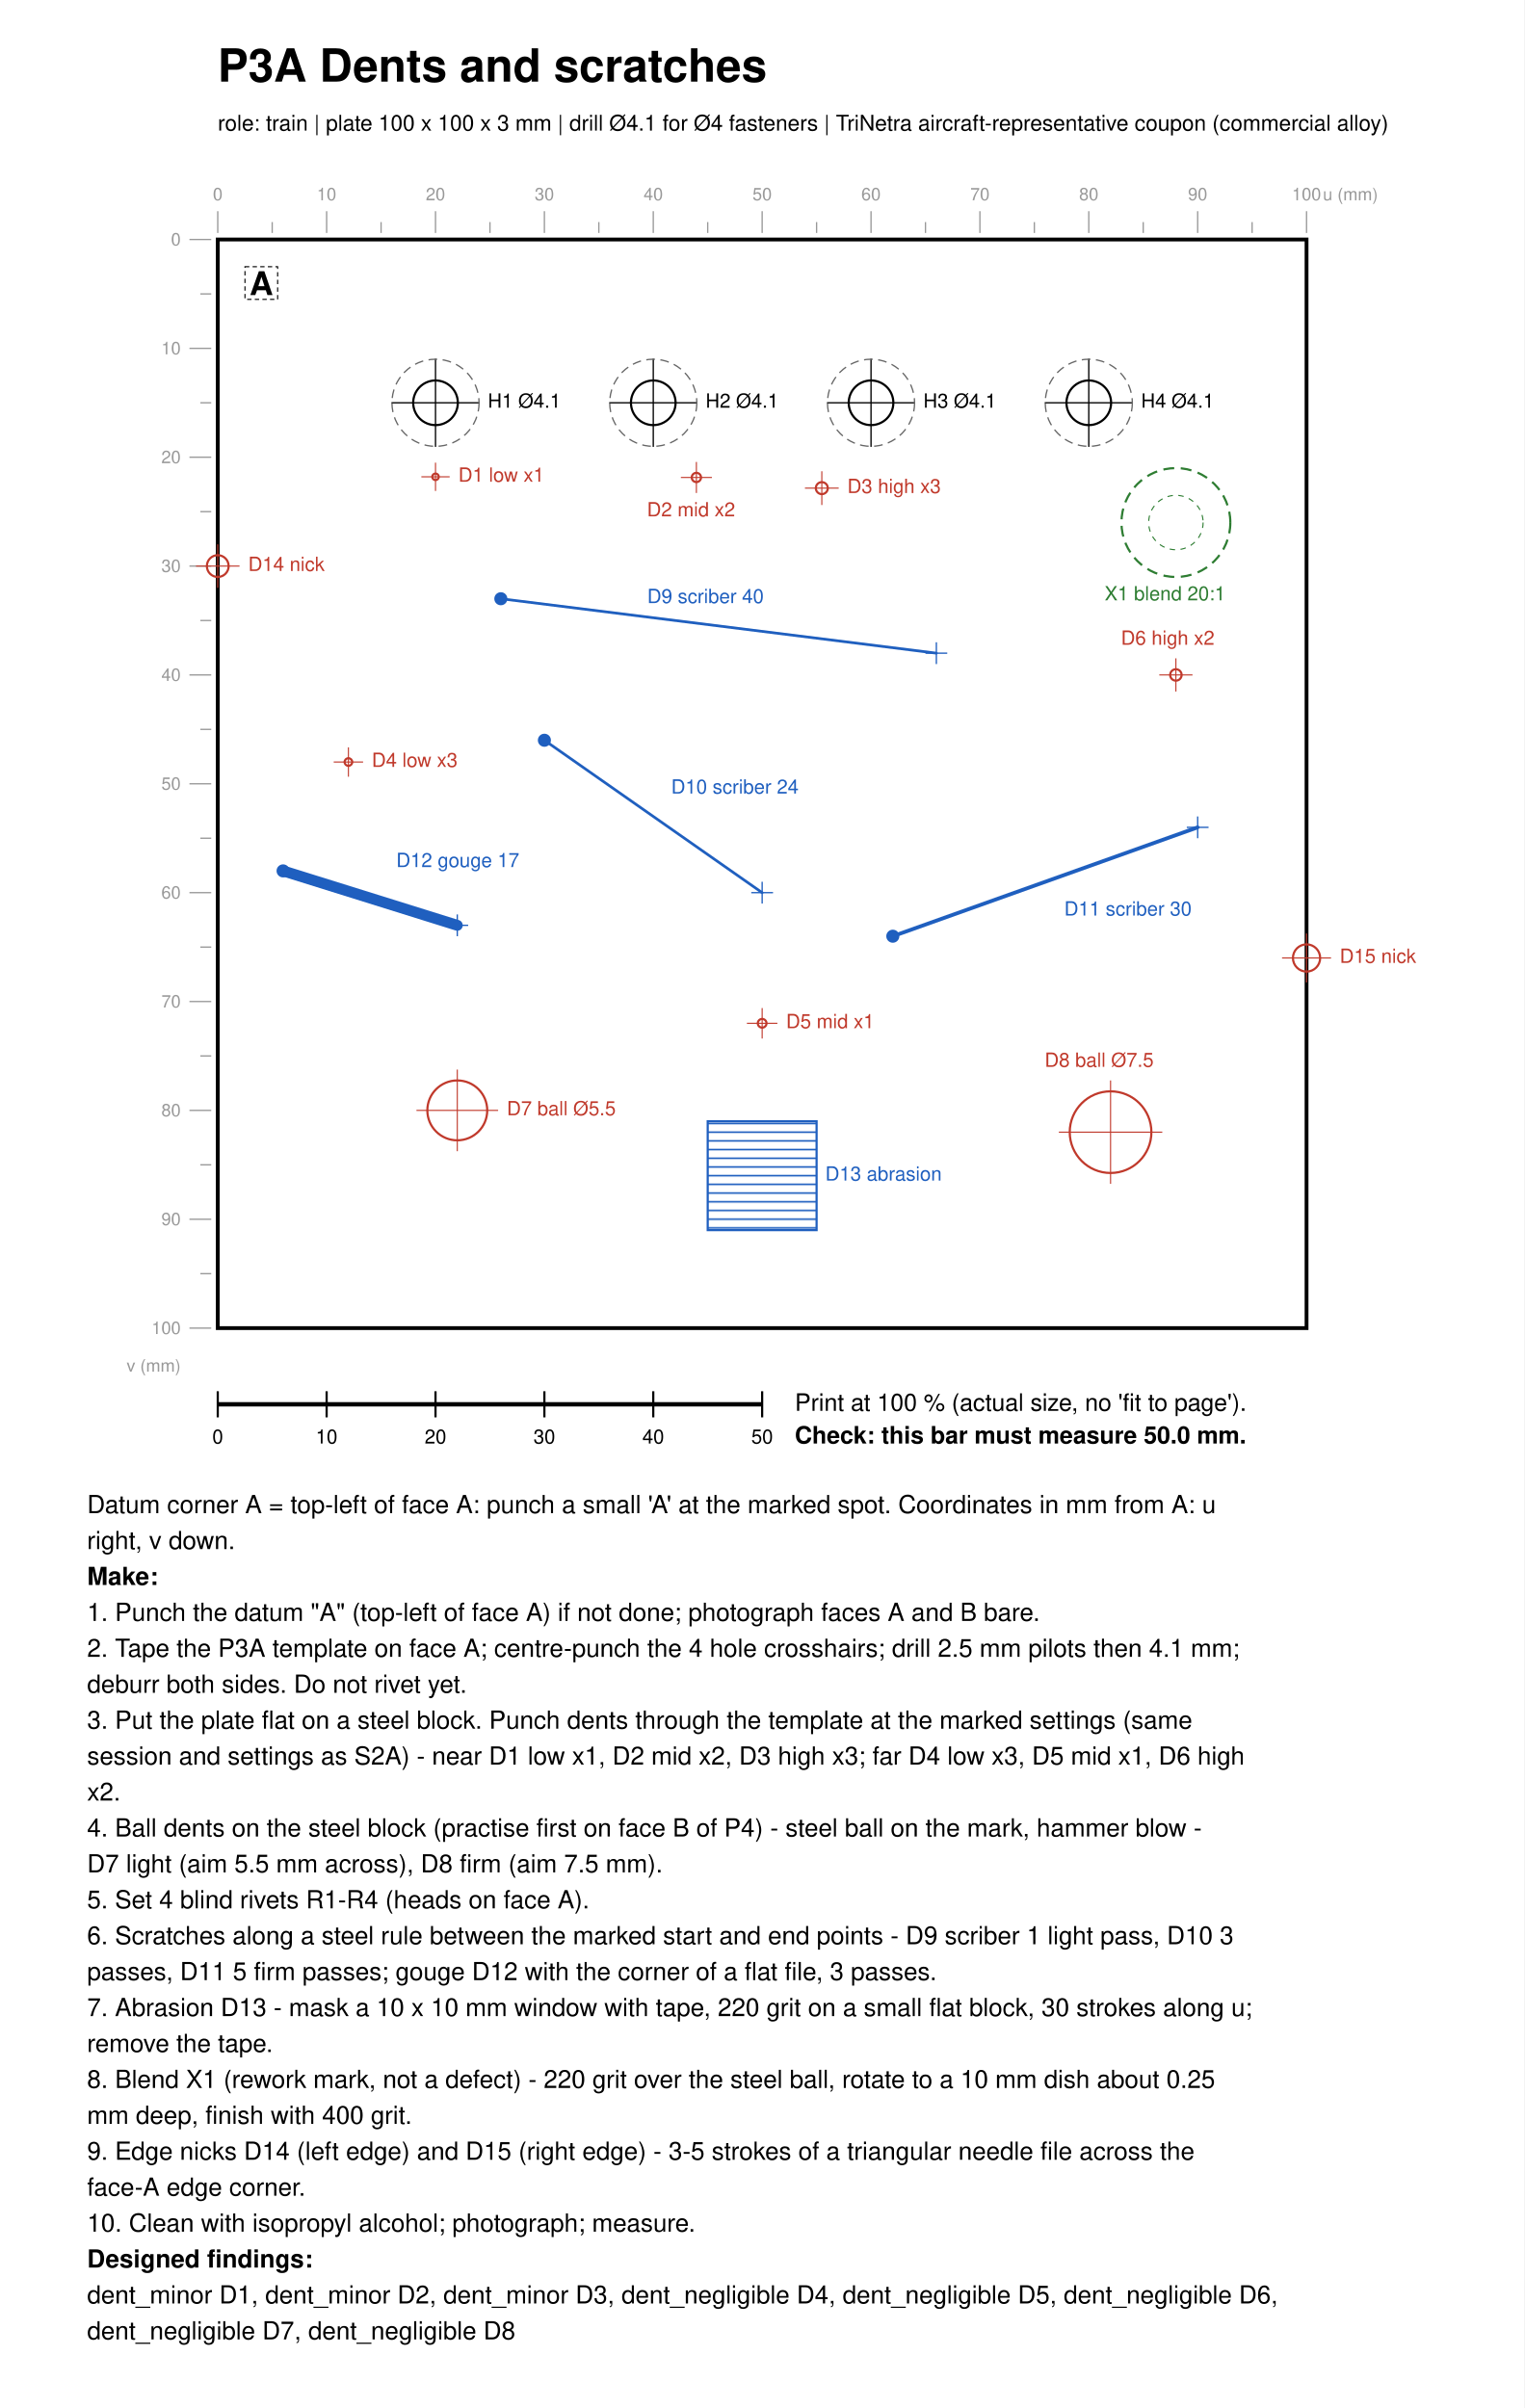
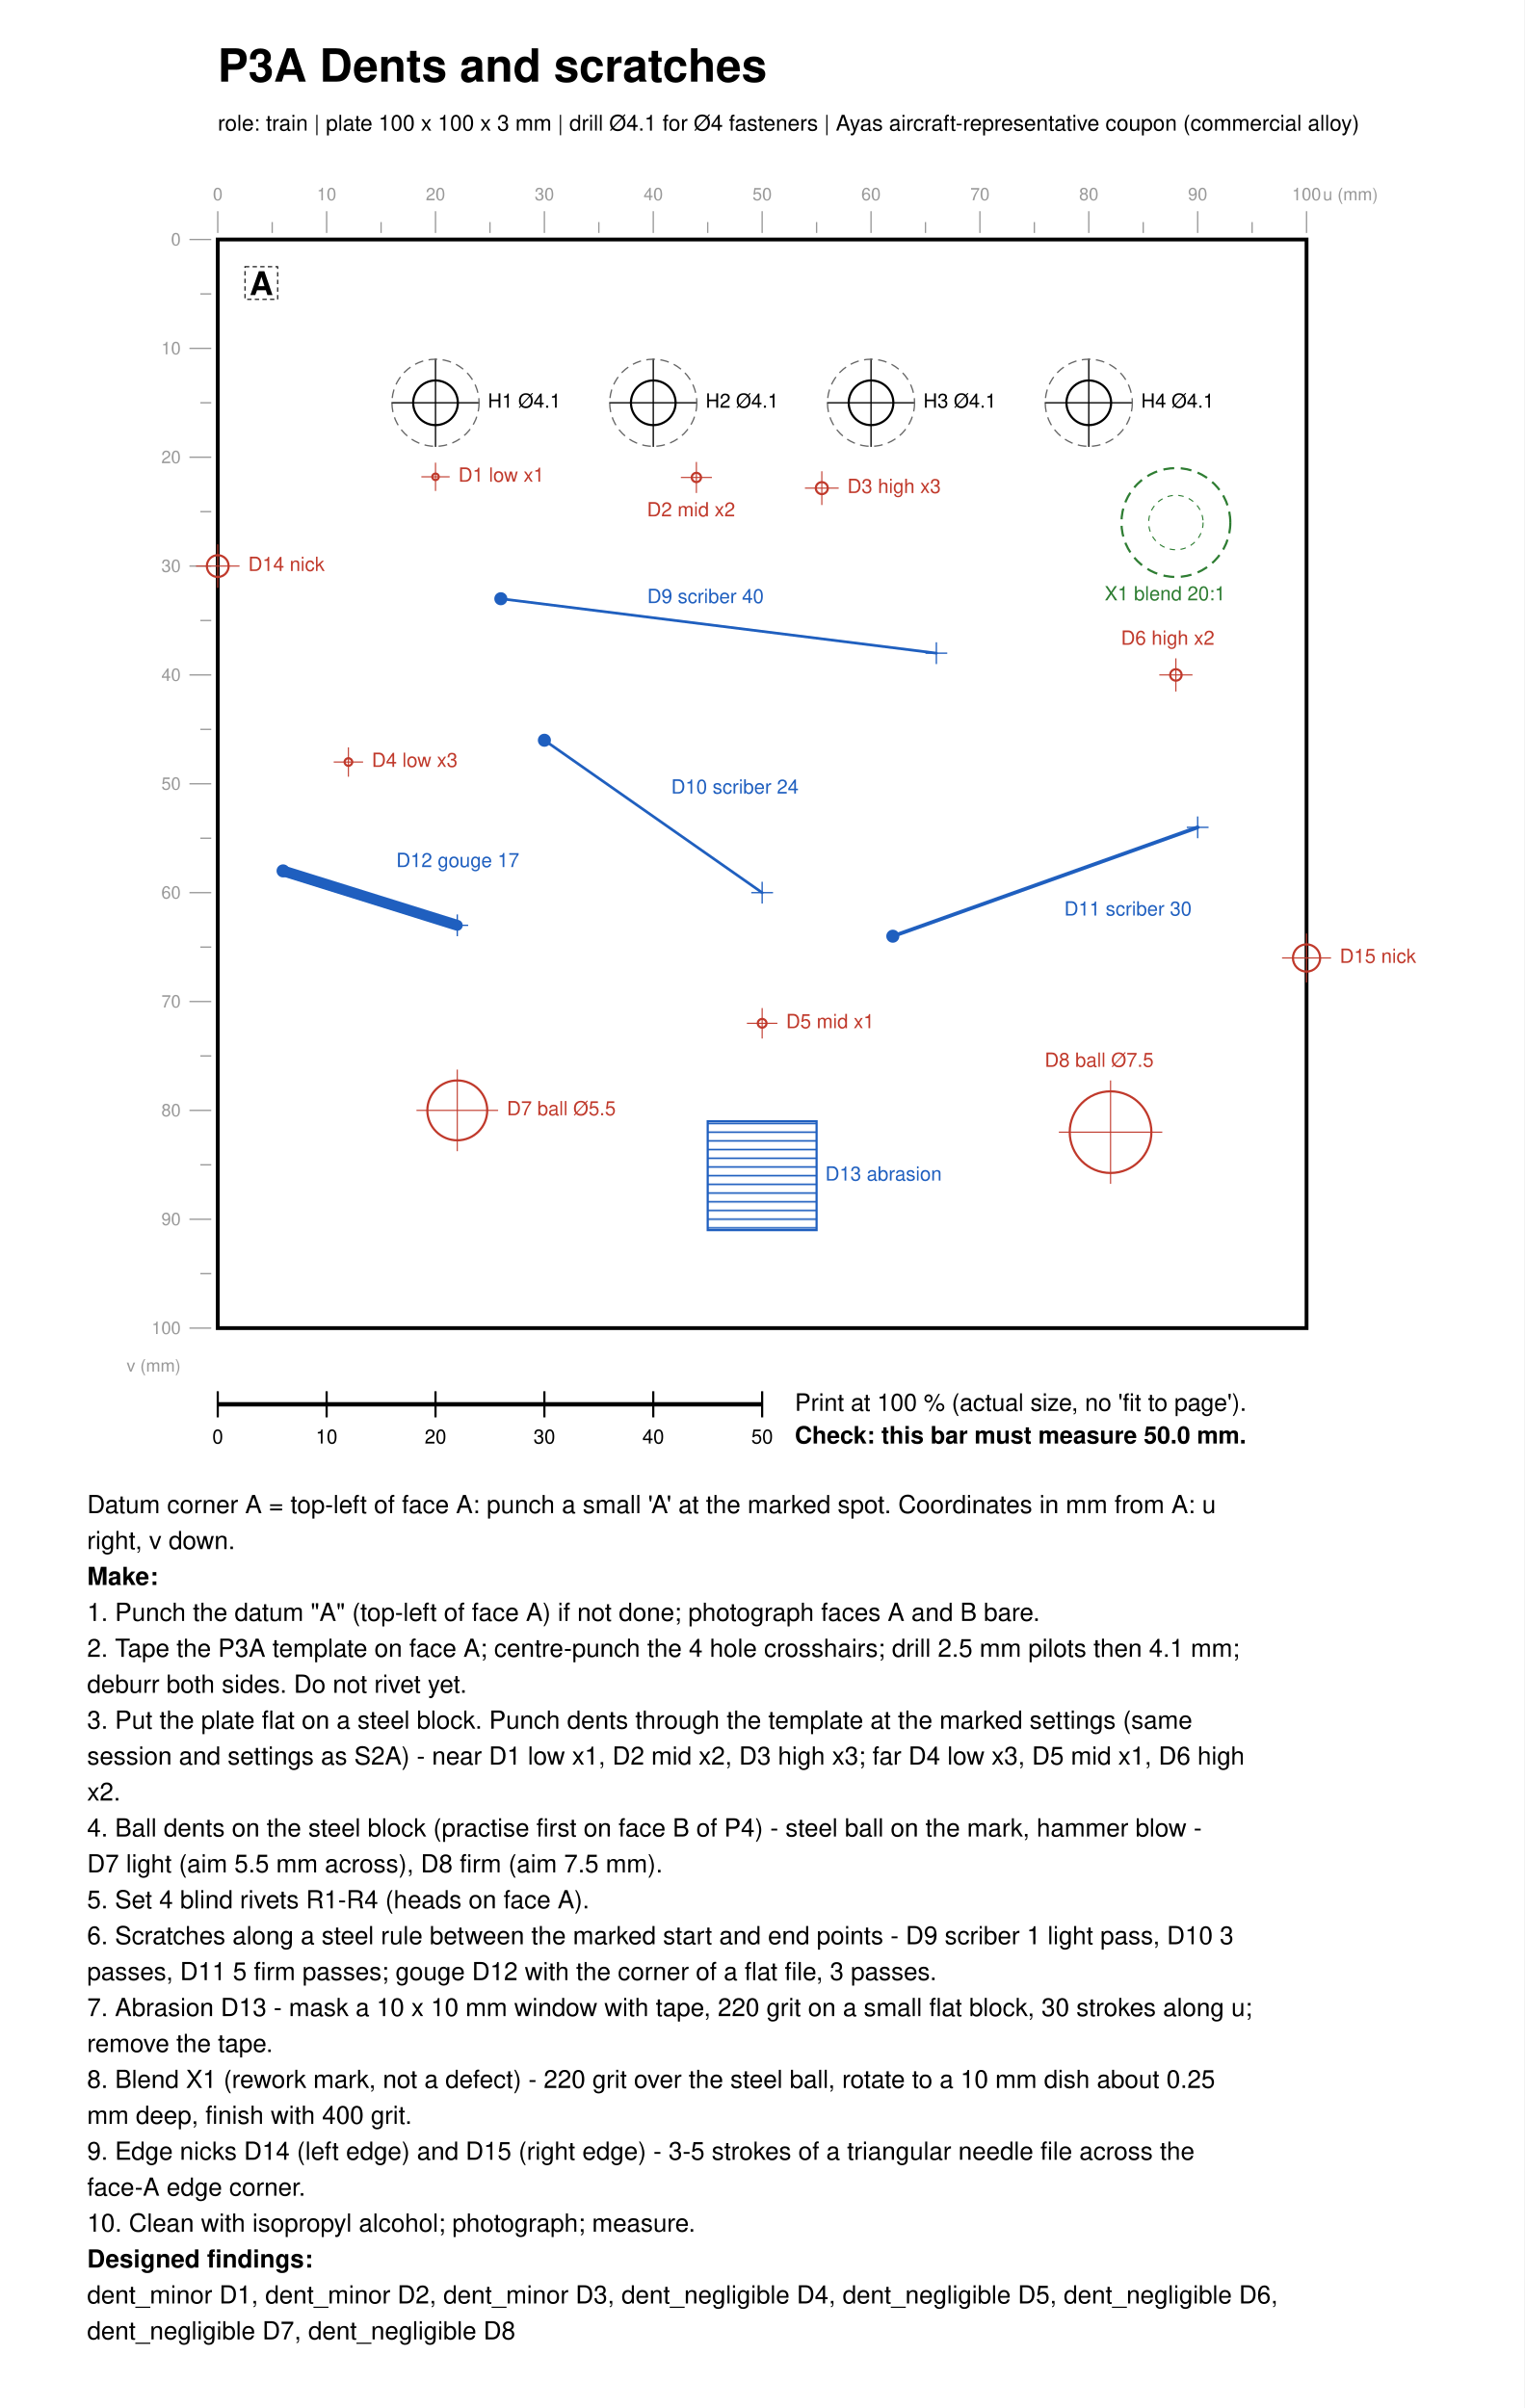
<svg xmlns="http://www.w3.org/2000/svg" width="140mm" height="221.2mm" viewBox="0 0 140 221.2" font-family="Helvetica, Arial, sans-serif">
  <defs>
    <pattern id="hatch-corrosion" patternUnits="userSpaceOnUse" width="0.8" height="0.8" patternTransform="rotate(45)">
      <path d="M0 0.4H0.8" stroke="#b35a00" stroke-width="0.15" />
    </pattern>
    <pattern id="hatch-scratch" patternUnits="userSpaceOnUse" width="0.8" height="0.8" patternTransform="rotate(0)">
      <path d="M0 0.4H0.8" stroke="#1f5fbf" stroke-width="0.15" />
    </pattern>
    <marker id="arrow" viewBox="0 0 10 10" refX="9" refY="5" markerUnits="userSpaceOnUse" markerWidth="1.4" markerHeight="1.4" orient="auto">
      <path d="M0 0L10 5L0 10z" fill="#8e24aa" />
    </marker>
  </defs>
  <rect x="0" y="0" width="140" height="221.2" fill="#ffffff" />
  <text x="20" y="7.5" font-size="4.2" fill="#000" text-anchor="start" font-weight="bold">P3A  Dents and scratches</text>
-   <text x="20" y="12" font-size="2" fill="#000" text-anchor="start" font-weight="normal">role: train  |  plate 100 x 100 x 3 mm  |  drill Ø4.1 for Ø4 fasteners  |  TriNetra aircraft-representative coupon (commercial alloy)</text>
+   <text x="20" y="12" font-size="2" fill="#000" text-anchor="start" font-weight="normal">role: train  |  plate 100 x 100 x 3 mm  |  drill Ø4.1 for Ø4 fasteners  |  Ayas aircraft-representative coupon (commercial alloy)</text>
  <g transform="translate(20 22)">
    <line x1="0" y1="-0.6" x2="0" y2="-2.6" stroke="#999999" stroke-width="0.12" />
    <text x="0" y="-3.6" font-size="1.6" fill="#999999" text-anchor="middle" font-weight="normal">0</text>
    <line x1="5" y1="-0.6" x2="5" y2="-1.6" stroke="#999999" stroke-width="0.12" />
    <line x1="10" y1="-0.6" x2="10" y2="-2.6" stroke="#999999" stroke-width="0.12" />
    <text x="10" y="-3.6" font-size="1.6" fill="#999999" text-anchor="middle" font-weight="normal">10</text>
    <line x1="15" y1="-0.6" x2="15" y2="-1.6" stroke="#999999" stroke-width="0.12" />
    <line x1="20" y1="-0.6" x2="20" y2="-2.6" stroke="#999999" stroke-width="0.12" />
    <text x="20" y="-3.6" font-size="1.6" fill="#999999" text-anchor="middle" font-weight="normal">20</text>
    <line x1="25" y1="-0.6" x2="25" y2="-1.6" stroke="#999999" stroke-width="0.12" />
    <line x1="30" y1="-0.6" x2="30" y2="-2.6" stroke="#999999" stroke-width="0.12" />
    <text x="30" y="-3.6" font-size="1.6" fill="#999999" text-anchor="middle" font-weight="normal">30</text>
    <line x1="35" y1="-0.6" x2="35" y2="-1.6" stroke="#999999" stroke-width="0.12" />
    <line x1="40" y1="-0.6" x2="40" y2="-2.6" stroke="#999999" stroke-width="0.12" />
    <text x="40" y="-3.6" font-size="1.6" fill="#999999" text-anchor="middle" font-weight="normal">40</text>
    <line x1="45" y1="-0.6" x2="45" y2="-1.6" stroke="#999999" stroke-width="0.12" />
    <line x1="50" y1="-0.6" x2="50" y2="-2.6" stroke="#999999" stroke-width="0.12" />
    <text x="50" y="-3.6" font-size="1.6" fill="#999999" text-anchor="middle" font-weight="normal">50</text>
    <line x1="55" y1="-0.6" x2="55" y2="-1.6" stroke="#999999" stroke-width="0.12" />
    <line x1="60" y1="-0.6" x2="60" y2="-2.6" stroke="#999999" stroke-width="0.12" />
    <text x="60" y="-3.6" font-size="1.6" fill="#999999" text-anchor="middle" font-weight="normal">60</text>
    <line x1="65" y1="-0.6" x2="65" y2="-1.6" stroke="#999999" stroke-width="0.12" />
    <line x1="70" y1="-0.6" x2="70" y2="-2.6" stroke="#999999" stroke-width="0.12" />
    <text x="70" y="-3.6" font-size="1.6" fill="#999999" text-anchor="middle" font-weight="normal">70</text>
    <line x1="75" y1="-0.6" x2="75" y2="-1.6" stroke="#999999" stroke-width="0.12" />
    <line x1="80" y1="-0.6" x2="80" y2="-2.6" stroke="#999999" stroke-width="0.12" />
    <text x="80" y="-3.6" font-size="1.6" fill="#999999" text-anchor="middle" font-weight="normal">80</text>
    <line x1="85" y1="-0.6" x2="85" y2="-1.6" stroke="#999999" stroke-width="0.12" />
    <line x1="90" y1="-0.6" x2="90" y2="-2.6" stroke="#999999" stroke-width="0.12" />
    <text x="90" y="-3.6" font-size="1.6" fill="#999999" text-anchor="middle" font-weight="normal">90</text>
    <line x1="95" y1="-0.6" x2="95" y2="-1.6" stroke="#999999" stroke-width="0.12" />
    <line x1="100" y1="-0.6" x2="100" y2="-2.6" stroke="#999999" stroke-width="0.12" />
    <text x="100" y="-3.6" font-size="1.6" fill="#999999" text-anchor="middle" font-weight="normal">100</text>
    <line x1="-0.6" y1="0" x2="-2.6" y2="0" stroke="#999999" stroke-width="0.12" />
    <text x="-3.4" y="0.55" font-size="1.6" fill="#999999" text-anchor="end" font-weight="normal">0</text>
    <line x1="-0.6" y1="5" x2="-1.6" y2="5" stroke="#999999" stroke-width="0.12" />
    <line x1="-0.6" y1="10" x2="-2.6" y2="10" stroke="#999999" stroke-width="0.12" />
    <text x="-3.4" y="10.55" font-size="1.6" fill="#999999" text-anchor="end" font-weight="normal">10</text>
    <line x1="-0.6" y1="15" x2="-1.6" y2="15" stroke="#999999" stroke-width="0.12" />
    <line x1="-0.6" y1="20" x2="-2.6" y2="20" stroke="#999999" stroke-width="0.12" />
    <text x="-3.4" y="20.55" font-size="1.6" fill="#999999" text-anchor="end" font-weight="normal">20</text>
    <line x1="-0.6" y1="25" x2="-1.6" y2="25" stroke="#999999" stroke-width="0.12" />
    <line x1="-0.6" y1="30" x2="-2.6" y2="30" stroke="#999999" stroke-width="0.12" />
    <text x="-3.4" y="30.55" font-size="1.6" fill="#999999" text-anchor="end" font-weight="normal">30</text>
    <line x1="-0.6" y1="35" x2="-1.6" y2="35" stroke="#999999" stroke-width="0.12" />
    <line x1="-0.6" y1="40" x2="-2.6" y2="40" stroke="#999999" stroke-width="0.12" />
    <text x="-3.4" y="40.55" font-size="1.6" fill="#999999" text-anchor="end" font-weight="normal">40</text>
    <line x1="-0.6" y1="45" x2="-1.6" y2="45" stroke="#999999" stroke-width="0.12" />
    <line x1="-0.6" y1="50" x2="-2.6" y2="50" stroke="#999999" stroke-width="0.12" />
    <text x="-3.4" y="50.55" font-size="1.6" fill="#999999" text-anchor="end" font-weight="normal">50</text>
    <line x1="-0.6" y1="55" x2="-1.6" y2="55" stroke="#999999" stroke-width="0.12" />
    <line x1="-0.6" y1="60" x2="-2.6" y2="60" stroke="#999999" stroke-width="0.12" />
    <text x="-3.4" y="60.55" font-size="1.6" fill="#999999" text-anchor="end" font-weight="normal">60</text>
    <line x1="-0.6" y1="65" x2="-1.6" y2="65" stroke="#999999" stroke-width="0.12" />
    <line x1="-0.6" y1="70" x2="-2.6" y2="70" stroke="#999999" stroke-width="0.12" />
    <text x="-3.4" y="70.55" font-size="1.6" fill="#999999" text-anchor="end" font-weight="normal">70</text>
    <line x1="-0.6" y1="75" x2="-1.6" y2="75" stroke="#999999" stroke-width="0.12" />
    <line x1="-0.6" y1="80" x2="-2.6" y2="80" stroke="#999999" stroke-width="0.12" />
    <text x="-3.4" y="80.55" font-size="1.6" fill="#999999" text-anchor="end" font-weight="normal">80</text>
    <line x1="-0.6" y1="85" x2="-1.6" y2="85" stroke="#999999" stroke-width="0.12" />
    <line x1="-0.6" y1="90" x2="-2.6" y2="90" stroke="#999999" stroke-width="0.12" />
    <text x="-3.4" y="90.55" font-size="1.6" fill="#999999" text-anchor="end" font-weight="normal">90</text>
    <line x1="-0.6" y1="95" x2="-1.6" y2="95" stroke="#999999" stroke-width="0.12" />
    <line x1="-0.6" y1="100" x2="-2.6" y2="100" stroke="#999999" stroke-width="0.12" />
    <text x="-3.4" y="100.55" font-size="1.6" fill="#999999" text-anchor="end" font-weight="normal">100</text>
    <text x="101.5" y="-3.6" font-size="1.6" fill="#999999" text-anchor="start" font-weight="normal">u (mm)</text>
    <text x="-3.4" y="104" font-size="1.6" fill="#999999" text-anchor="end" font-weight="normal">v (mm)</text>
    <rect x="0" y="0" width="100" height="100" fill="none" stroke="#000" stroke-width="0.35" />
    <rect x="2.5" y="2.5" width="3" height="3" fill="none" stroke="#000" stroke-width="0.1" stroke-dasharray="0.4 0.3" />
    <text x="4" y="5.1" font-size="3" fill="#000" text-anchor="middle" font-weight="bold">A</text>
    <g>
      <path d="M15.95 15H24.05M20 10.95V19.05" stroke="#000000" stroke-width="0.12" fill="none" />
      <ellipse cx="20" cy="15" rx="2.05" ry="2.05" transform="rotate(0 20 15)" fill="none" stroke="#000000" stroke-width="0.2" />
      <ellipse cx="20" cy="15" rx="4" ry="4" transform="rotate(0 20 15)" fill="none" stroke="#666666" stroke-width="0.12" stroke-dasharray="0.8 0.5" />
    </g>
    <g>
      <path d="M35.95 15H44.05M40 10.95V19.05" stroke="#000000" stroke-width="0.12" fill="none" />
      <ellipse cx="40" cy="15" rx="2.05" ry="2.05" transform="rotate(0 40 15)" fill="none" stroke="#000000" stroke-width="0.2" />
      <ellipse cx="40" cy="15" rx="4" ry="4" transform="rotate(0 40 15)" fill="none" stroke="#666666" stroke-width="0.12" stroke-dasharray="0.8 0.5" />
    </g>
    <g>
      <path d="M55.95 15H64.05M60 10.95V19.05" stroke="#000000" stroke-width="0.12" fill="none" />
      <ellipse cx="60" cy="15" rx="2.05" ry="2.05" transform="rotate(0 60 15)" fill="none" stroke="#000000" stroke-width="0.2" />
      <ellipse cx="60" cy="15" rx="4" ry="4" transform="rotate(0 60 15)" fill="none" stroke="#666666" stroke-width="0.12" stroke-dasharray="0.8 0.5" />
    </g>
    <g>
      <path d="M75.95 15H84.05M80 10.95V19.05" stroke="#000000" stroke-width="0.12" fill="none" />
      <ellipse cx="80" cy="15" rx="2.05" ry="2.05" transform="rotate(0 80 15)" fill="none" stroke="#000000" stroke-width="0.2" />
      <ellipse cx="80" cy="15" rx="4" ry="4" transform="rotate(0 80 15)" fill="none" stroke="#666666" stroke-width="0.12" stroke-dasharray="0.8 0.5" />
    </g>
    <g>
      <ellipse cx="20" cy="21.8" rx="0.3" ry="0.3" transform="rotate(0 20 21.8)" fill="none" stroke="#c0392b" stroke-width="0.2" />
      <path d="M18.7 21.8H21.3M20 20.5V23.1" stroke="#c0392b" stroke-width="0.1" fill="none" />
    </g>
    <g>
      <ellipse cx="43.96" cy="21.86" rx="0.425" ry="0.425" transform="rotate(0 43.96 21.86)" fill="none" stroke="#c0392b" stroke-width="0.2" />
      <path d="M42.535 21.86H45.385M43.96 20.435V23.285" stroke="#c0392b" stroke-width="0.1" fill="none" />
    </g>
    <g>
      <ellipse cx="55.48" cy="22.84" rx="0.55" ry="0.55" transform="rotate(0 55.48 22.84)" fill="none" stroke="#c0392b" stroke-width="0.2" />
      <path d="M53.93 22.84H57.03M55.48 21.29V24.39" stroke="#c0392b" stroke-width="0.1" fill="none" />
    </g>
    <g>
      <ellipse cx="12" cy="48" rx="0.35" ry="0.35" transform="rotate(0 12 48)" fill="none" stroke="#c0392b" stroke-width="0.2" />
      <path d="M10.65 48H13.35M12 46.65V49.35" stroke="#c0392b" stroke-width="0.1" fill="none" />
    </g>
    <g>
      <ellipse cx="50" cy="72" rx="0.4" ry="0.4" transform="rotate(0 50 72)" fill="none" stroke="#c0392b" stroke-width="0.2" />
      <path d="M48.6 72H51.4M50 70.6V73.4" stroke="#c0392b" stroke-width="0.1" fill="none" />
    </g>
    <g>
      <ellipse cx="88" cy="40" rx="0.525" ry="0.525" transform="rotate(0 88 40)" fill="none" stroke="#c0392b" stroke-width="0.2" />
      <path d="M86.475 40H89.525M88 38.475V41.525" stroke="#c0392b" stroke-width="0.1" fill="none" />
    </g>
    <g>
      <ellipse cx="22" cy="80" rx="2.75" ry="2.75" transform="rotate(0 22 80)" fill="none" stroke="#c0392b" stroke-width="0.2" />
      <path d="M18.25 80H25.75M22 76.25V83.75" stroke="#c0392b" stroke-width="0.1" fill="none" />
    </g>
    <g>
      <ellipse cx="82" cy="82" rx="3.75" ry="3.75" transform="rotate(0 82 82)" fill="none" stroke="#c0392b" stroke-width="0.2" />
      <path d="M77.25 82H86.75M82 77.25V86.75" stroke="#c0392b" stroke-width="0.1" fill="none" />
    </g>
    <g>
      <path d="M26 33C39.33 34.67 52.67 36.33 66 38" fill="none" stroke="#1f5fbf" stroke-width="0.25" stroke-linecap="round" />
      <circle cx="26" cy="33" r="0.6" fill="#1f5fbf" />
      <path d="M65 38H67M66 37V39" stroke="#1f5fbf" stroke-width="0.12" fill="none" />
    </g>
    <g>
      <path d="M30 46C36.67 50.67 43.33 55.33 50 60" fill="none" stroke="#1f5fbf" stroke-width="0.25" stroke-linecap="round" />
      <circle cx="30" cy="46" r="0.6" fill="#1f5fbf" />
      <path d="M49 60H51M50 59V61" stroke="#1f5fbf" stroke-width="0.12" fill="none" />
    </g>
    <g>
      <path d="M62 64C71.33 60.67 80.67 57.33 90 54" fill="none" stroke="#1f5fbf" stroke-width="0.35" stroke-linecap="round" />
      <circle cx="62" cy="64" r="0.6" fill="#1f5fbf" />
      <path d="M89 54H91M90 53V55" stroke="#1f5fbf" stroke-width="0.12" fill="none" />
    </g>
    <g>
      <path d="M6 58C11.33 59.67 16.67 61.33 22 63" fill="none" stroke="#1f5fbf" stroke-width="1" stroke-linecap="round" />
      <circle cx="6" cy="58" r="0.6" fill="#1f5fbf" />
      <path d="M21 63H23M22 62V64" stroke="#1f5fbf" stroke-width="0.12" fill="none" />
    </g>
    <g>
      <polygon points="45,81 55,81 55,91 45,91" fill="url(#hatch-scratch)" stroke="#1f5fbf" stroke-width="0.2" />
    </g>
    <g>
      <ellipse cx="0" cy="30" rx="1" ry="1" transform="rotate(0 0 30)" fill="none" stroke="#c0392b" stroke-width="0.2" />
      <path d="M-2 30H2M0 28V32" stroke="#c0392b" stroke-width="0.1" fill="none" />
    </g>
    <g>
      <ellipse cx="100" cy="66" rx="1.25" ry="1.25" transform="rotate(0 100 66)" fill="none" stroke="#c0392b" stroke-width="0.2" />
      <path d="M97.75 66H102.25M100 63.75V68.25" stroke="#c0392b" stroke-width="0.1" fill="none" />
    </g>
    <ellipse cx="88" cy="26" rx="5" ry="5" transform="rotate(0 88 26)" fill="none" stroke="#2e7d32" stroke-width="0.2" stroke-dasharray="1 0.6" />
    <ellipse cx="88" cy="26" rx="2.5" ry="2.5" transform="rotate(0 88 26)" fill="none" stroke="#2e7d32" stroke-width="0.1" stroke-dasharray="0.5 0.5" />
    <text x="24.8" y="15.45" font-size="1.8" fill="#000" text-anchor="start" font-weight="normal">H1 Ø4.1</text>
    <text x="44.8" y="15.45" font-size="1.8" fill="#000" text-anchor="start" font-weight="normal">H2 Ø4.1</text>
    <text x="64.8" y="15.45" font-size="1.8" fill="#000" text-anchor="start" font-weight="normal">H3 Ø4.1</text>
    <text x="84.8" y="15.45" font-size="1.8" fill="#000" text-anchor="start" font-weight="normal">H4 Ø4.1</text>
    <text x="22.1" y="22.25" font-size="1.8" fill="#c0392b" text-anchor="start" font-weight="normal">D1 low x1</text>
    <text x="39.426" y="25.434" font-size="1.8" fill="#c0392b" text-anchor="start" font-weight="normal">D2 mid x2</text>
    <text x="57.83" y="23.29" font-size="1.8" fill="#c0392b" text-anchor="start" font-weight="normal">D3 high x3</text>
    <text x="14.15" y="48.45" font-size="1.8" fill="#c0392b" text-anchor="start" font-weight="normal">D4 low x3</text>
    <text x="52.2" y="72.45" font-size="1.8" fill="#c0392b" text-anchor="start" font-weight="normal">D5 mid x1</text>
    <text x="82.96" y="37.225" font-size="1.8" fill="#c0392b" text-anchor="start" font-weight="normal">D6 high x2</text>
    <text x="26.55" y="80.45" font-size="1.8" fill="#c0392b" text-anchor="start" font-weight="normal">D7 ball Ø5.5</text>
    <text x="75.952" y="76.001" font-size="1.8" fill="#c0392b" text-anchor="start" font-weight="normal">D8 ball Ø7.5</text>
    <text x="39.448" y="33.4" font-size="1.8" fill="#1f5fbf" text-anchor="start" font-weight="normal">D9 scriber 40</text>
    <text x="41.65" y="50.9" font-size="1.8" fill="#1f5fbf" text-anchor="start" font-weight="normal">D10 scriber 24</text>
    <text x="77.75" y="62.1" font-size="1.8" fill="#1f5fbf" text-anchor="start" font-weight="normal">D11 scriber 30</text>
    <text x="16.4" y="57.65" font-size="1.8" fill="#1f5fbf" text-anchor="start" font-weight="normal">D12 gouge 17</text>
    <text x="55.8" y="86.45" font-size="1.8" fill="#1f5fbf" text-anchor="start" font-weight="normal">D13 abrasion</text>
    <text x="2.8" y="30.45" font-size="1.8" fill="#c0392b" text-anchor="start" font-weight="normal">D14 nick</text>
    <text x="103.05" y="66.45" font-size="1.8" fill="#c0392b" text-anchor="start" font-weight="normal">D15 nick</text>
    <text x="81.448" y="33.149" font-size="1.8" fill="#2e7d32" text-anchor="start" font-weight="normal">X1 blend 20:1</text>
    <path d="M0 107H50" stroke="#000" stroke-width="0.4" />
    <line x1="0" y1="105.8" x2="0" y2="108.2" stroke="#000" stroke-width="0.2" />
    <text x="0" y="110.6" font-size="1.8" fill="#000" text-anchor="middle" font-weight="normal">0</text>
    <line x1="10" y1="105.8" x2="10" y2="108.2" stroke="#000" stroke-width="0.2" />
    <text x="10" y="110.6" font-size="1.8" fill="#000" text-anchor="middle" font-weight="normal">10</text>
    <line x1="20" y1="105.8" x2="20" y2="108.2" stroke="#000" stroke-width="0.2" />
    <text x="20" y="110.6" font-size="1.8" fill="#000" text-anchor="middle" font-weight="normal">20</text>
    <line x1="30" y1="105.8" x2="30" y2="108.2" stroke="#000" stroke-width="0.2" />
    <text x="30" y="110.6" font-size="1.8" fill="#000" text-anchor="middle" font-weight="normal">30</text>
    <line x1="40" y1="105.8" x2="40" y2="108.2" stroke="#000" stroke-width="0.2" />
    <text x="40" y="110.6" font-size="1.8" fill="#000" text-anchor="middle" font-weight="normal">40</text>
    <line x1="50" y1="105.8" x2="50" y2="108.2" stroke="#000" stroke-width="0.2" />
    <text x="50" y="110.6" font-size="1.8" fill="#000" text-anchor="middle" font-weight="normal">50</text>
    <text x="53" y="107.6" font-size="2.2" fill="#000" text-anchor="start" font-weight="normal">Print at 100 % (actual size, no 'fit to page').</text>
    <text x="53" y="110.6" font-size="2.2" fill="#000" text-anchor="start" font-weight="bold">Check: this bar must measure 50.0 mm.</text>
  </g>
  <text x="8" y="139" font-size="2.3" fill="#000" text-anchor="start" font-weight="normal">Datum corner A = top-left of face A: punch a small 'A' at the marked spot. Coordinates in mm from A: u</text>
  <text x="8" y="142.3" font-size="2.3" fill="#000" text-anchor="start" font-weight="normal">right, v down.</text>
  <text x="8" y="145.6" font-size="2.3" fill="#000" text-anchor="start" font-weight="bold">Make:</text>
  <text x="8" y="148.9" font-size="2.3" fill="#000" text-anchor="start" font-weight="normal">1. Punch the datum "A" (top-left of face A) if not done; photograph faces A and B bare.</text>
  <text x="8" y="152.2" font-size="2.3" fill="#000" text-anchor="start" font-weight="normal">2. Tape the P3A template on face A; centre-punch the 4 hole crosshairs; drill 2.5 mm pilots then 4.1 mm;</text>
  <text x="8" y="155.5" font-size="2.3" fill="#000" text-anchor="start" font-weight="normal">    deburr both sides. Do not rivet yet.</text>
  <text x="8" y="158.8" font-size="2.3" fill="#000" text-anchor="start" font-weight="normal">3. Put the plate flat on a steel block. Punch dents through the template at the marked settings (same</text>
  <text x="8" y="162.1" font-size="2.3" fill="#000" text-anchor="start" font-weight="normal">    session and settings as S2A) - near D1 low x1, D2 mid x2, D3 high x3; far D4 low x3, D5 mid x1, D6 high</text>
  <text x="8" y="165.4" font-size="2.3" fill="#000" text-anchor="start" font-weight="normal">    x2.</text>
  <text x="8" y="168.7" font-size="2.3" fill="#000" text-anchor="start" font-weight="normal">4. Ball dents on the steel block (practise first on face B of P4) - steel ball on the mark, hammer blow -</text>
  <text x="8" y="172" font-size="2.3" fill="#000" text-anchor="start" font-weight="normal">    D7 light (aim 5.5 mm across), D8 firm (aim 7.5 mm).</text>
  <text x="8" y="175.3" font-size="2.3" fill="#000" text-anchor="start" font-weight="normal">5. Set 4 blind rivets R1-R4 (heads on face A).</text>
  <text x="8" y="178.6" font-size="2.3" fill="#000" text-anchor="start" font-weight="normal">6. Scratches along a steel rule between the marked start and end points - D9 scriber 1 light pass, D10 3</text>
  <text x="8" y="181.9" font-size="2.3" fill="#000" text-anchor="start" font-weight="normal">    passes, D11 5 firm passes; gouge D12 with the corner of a flat file, 3 passes.</text>
  <text x="8" y="185.2" font-size="2.3" fill="#000" text-anchor="start" font-weight="normal">7. Abrasion D13 - mask a 10 x 10 mm window with tape, 220 grit on a small flat block, 30 strokes along u;</text>
  <text x="8" y="188.5" font-size="2.3" fill="#000" text-anchor="start" font-weight="normal">    remove the tape.</text>
  <text x="8" y="191.8" font-size="2.3" fill="#000" text-anchor="start" font-weight="normal">8. Blend X1 (rework mark, not a defect) - 220 grit over the steel ball, rotate to a 10 mm dish about 0.25</text>
  <text x="8" y="195.1" font-size="2.3" fill="#000" text-anchor="start" font-weight="normal">    mm deep, finish with 400 grit.</text>
  <text x="8" y="198.4" font-size="2.3" fill="#000" text-anchor="start" font-weight="normal">9. Edge nicks D14 (left edge) and D15 (right edge) - 3-5 strokes of a triangular needle file across the</text>
  <text x="8" y="201.7" font-size="2.3" fill="#000" text-anchor="start" font-weight="normal">    face-A edge corner.</text>
  <text x="8" y="205" font-size="2.3" fill="#000" text-anchor="start" font-weight="normal">10. Clean with isopropyl alcohol; photograph; measure.</text>
  <text x="8" y="208.3" font-size="2.3" fill="#000" text-anchor="start" font-weight="bold">Designed findings:</text>
  <text x="8" y="211.6" font-size="2.3" fill="#000" text-anchor="start" font-weight="normal">dent_minor D1, dent_minor D2, dent_minor D3, dent_negligible D4, dent_negligible D5, dent_negligible D6,</text>
  <text x="8" y="214.9" font-size="2.3" fill="#000" text-anchor="start" font-weight="normal">dent_negligible D7, dent_negligible D8</text>
</svg>
